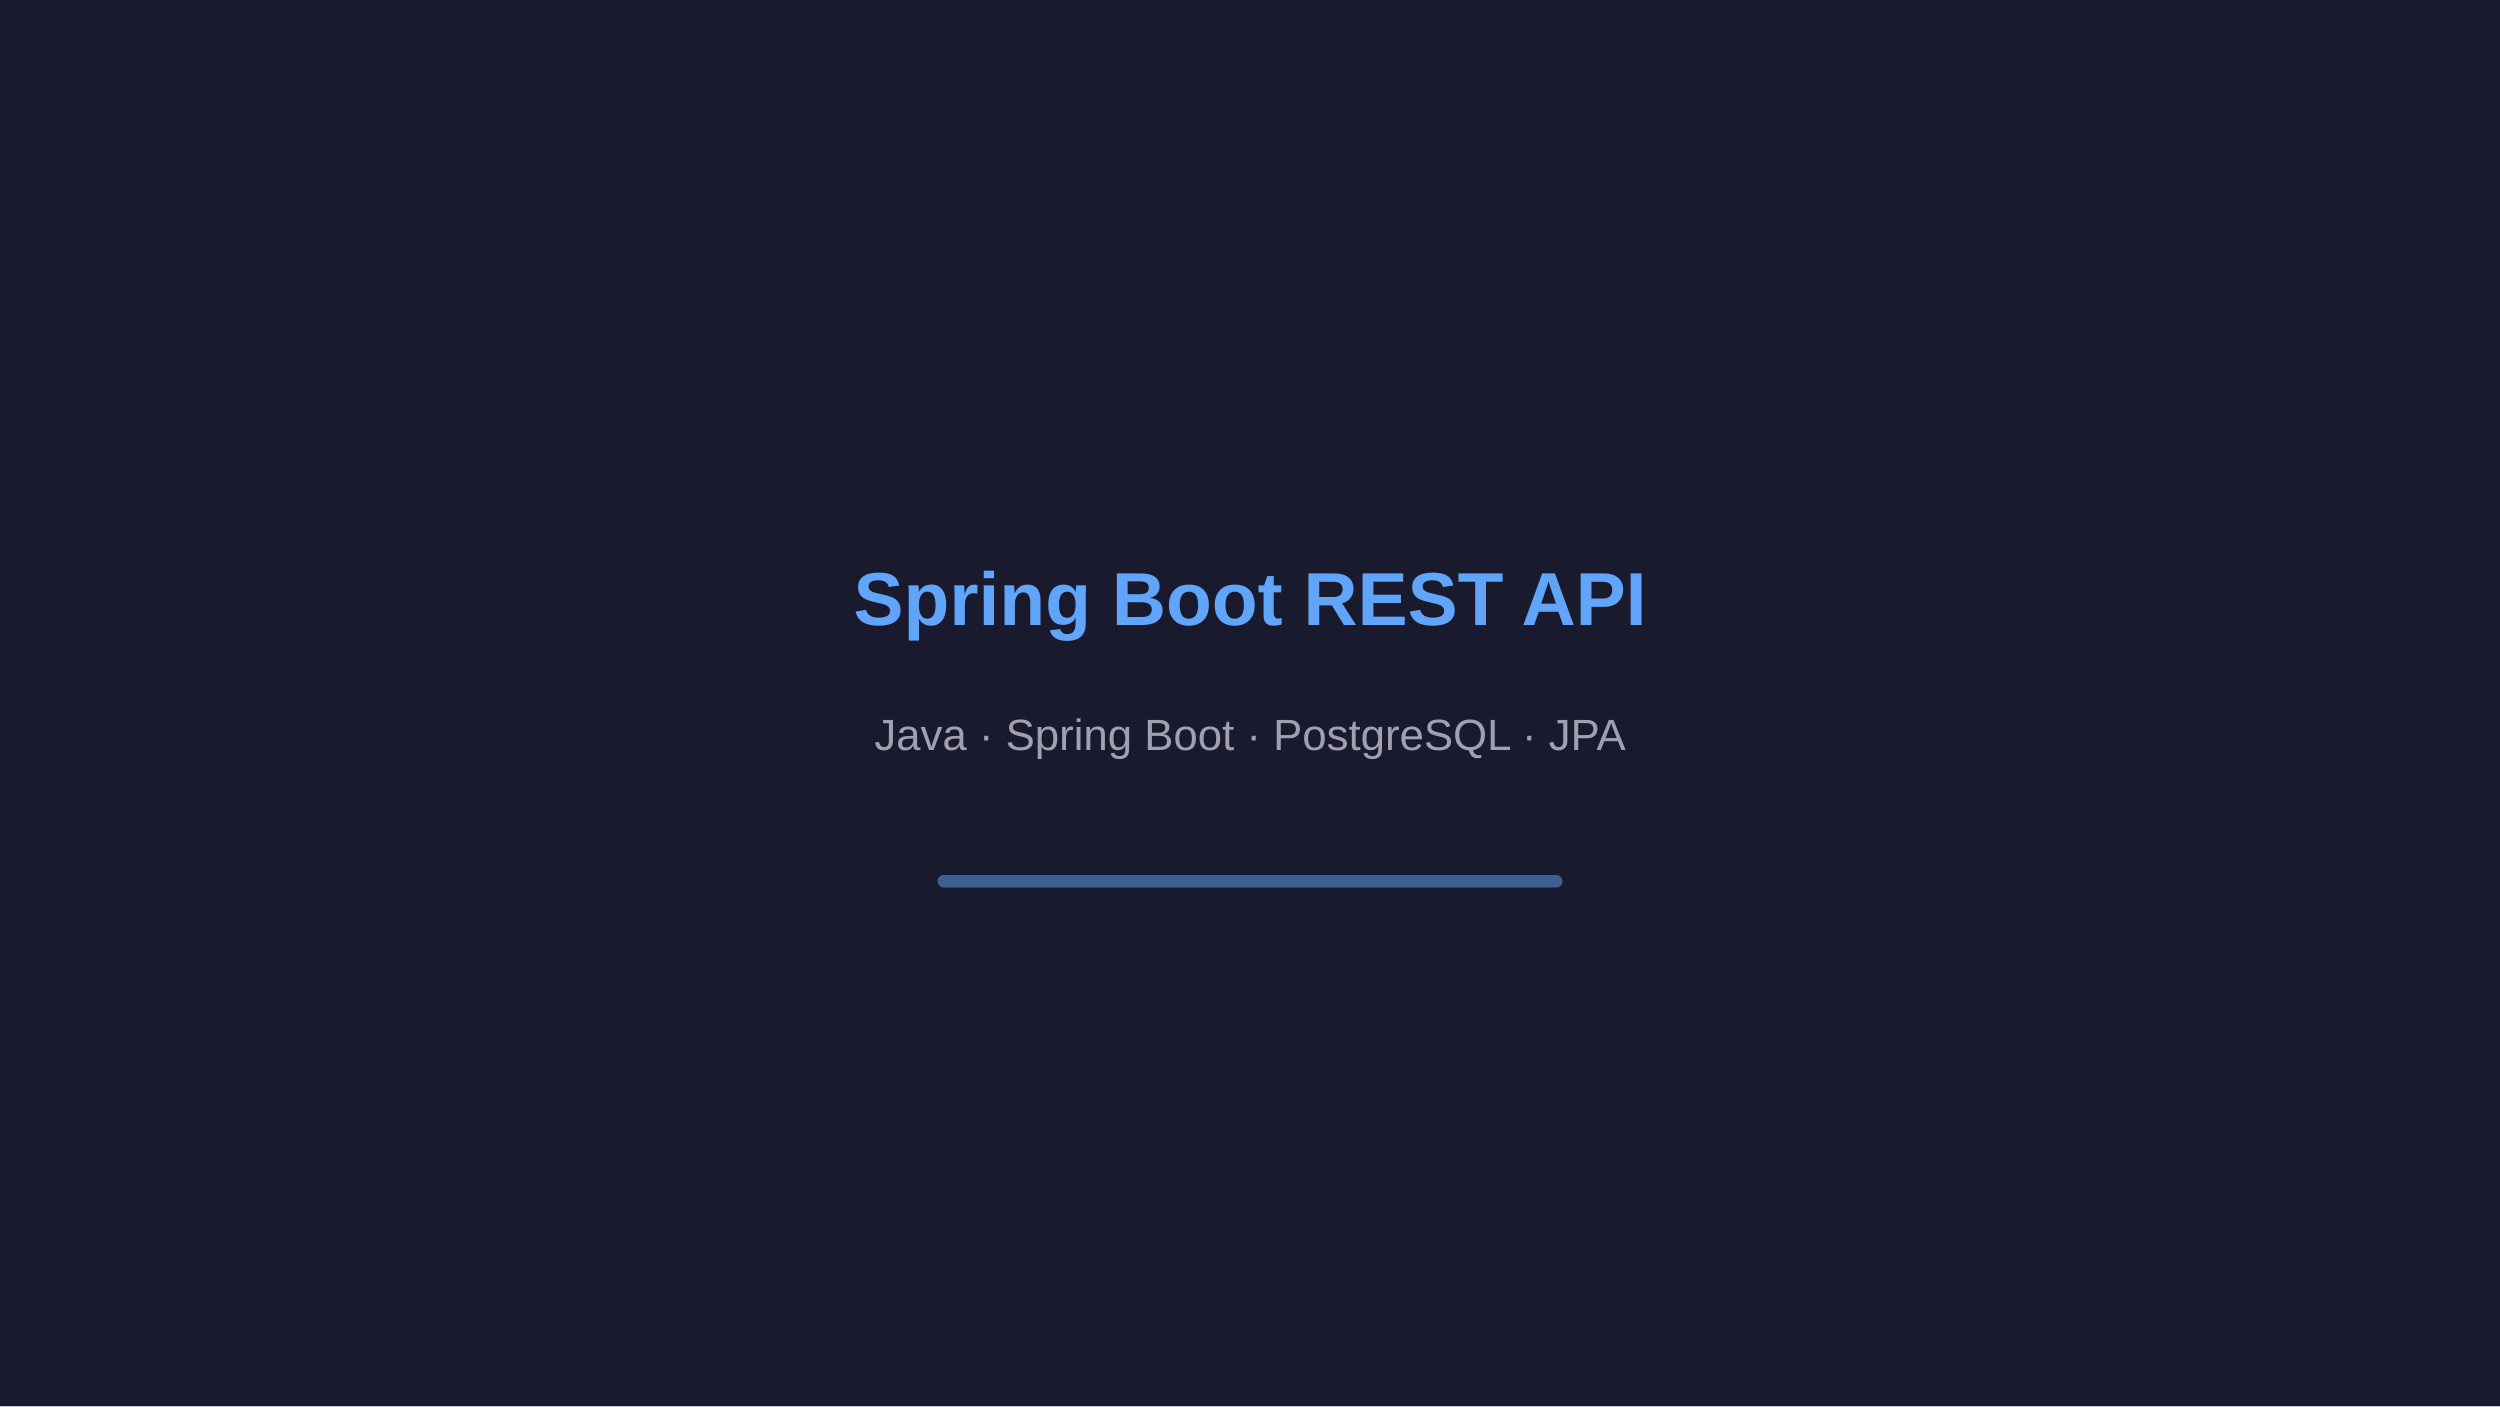
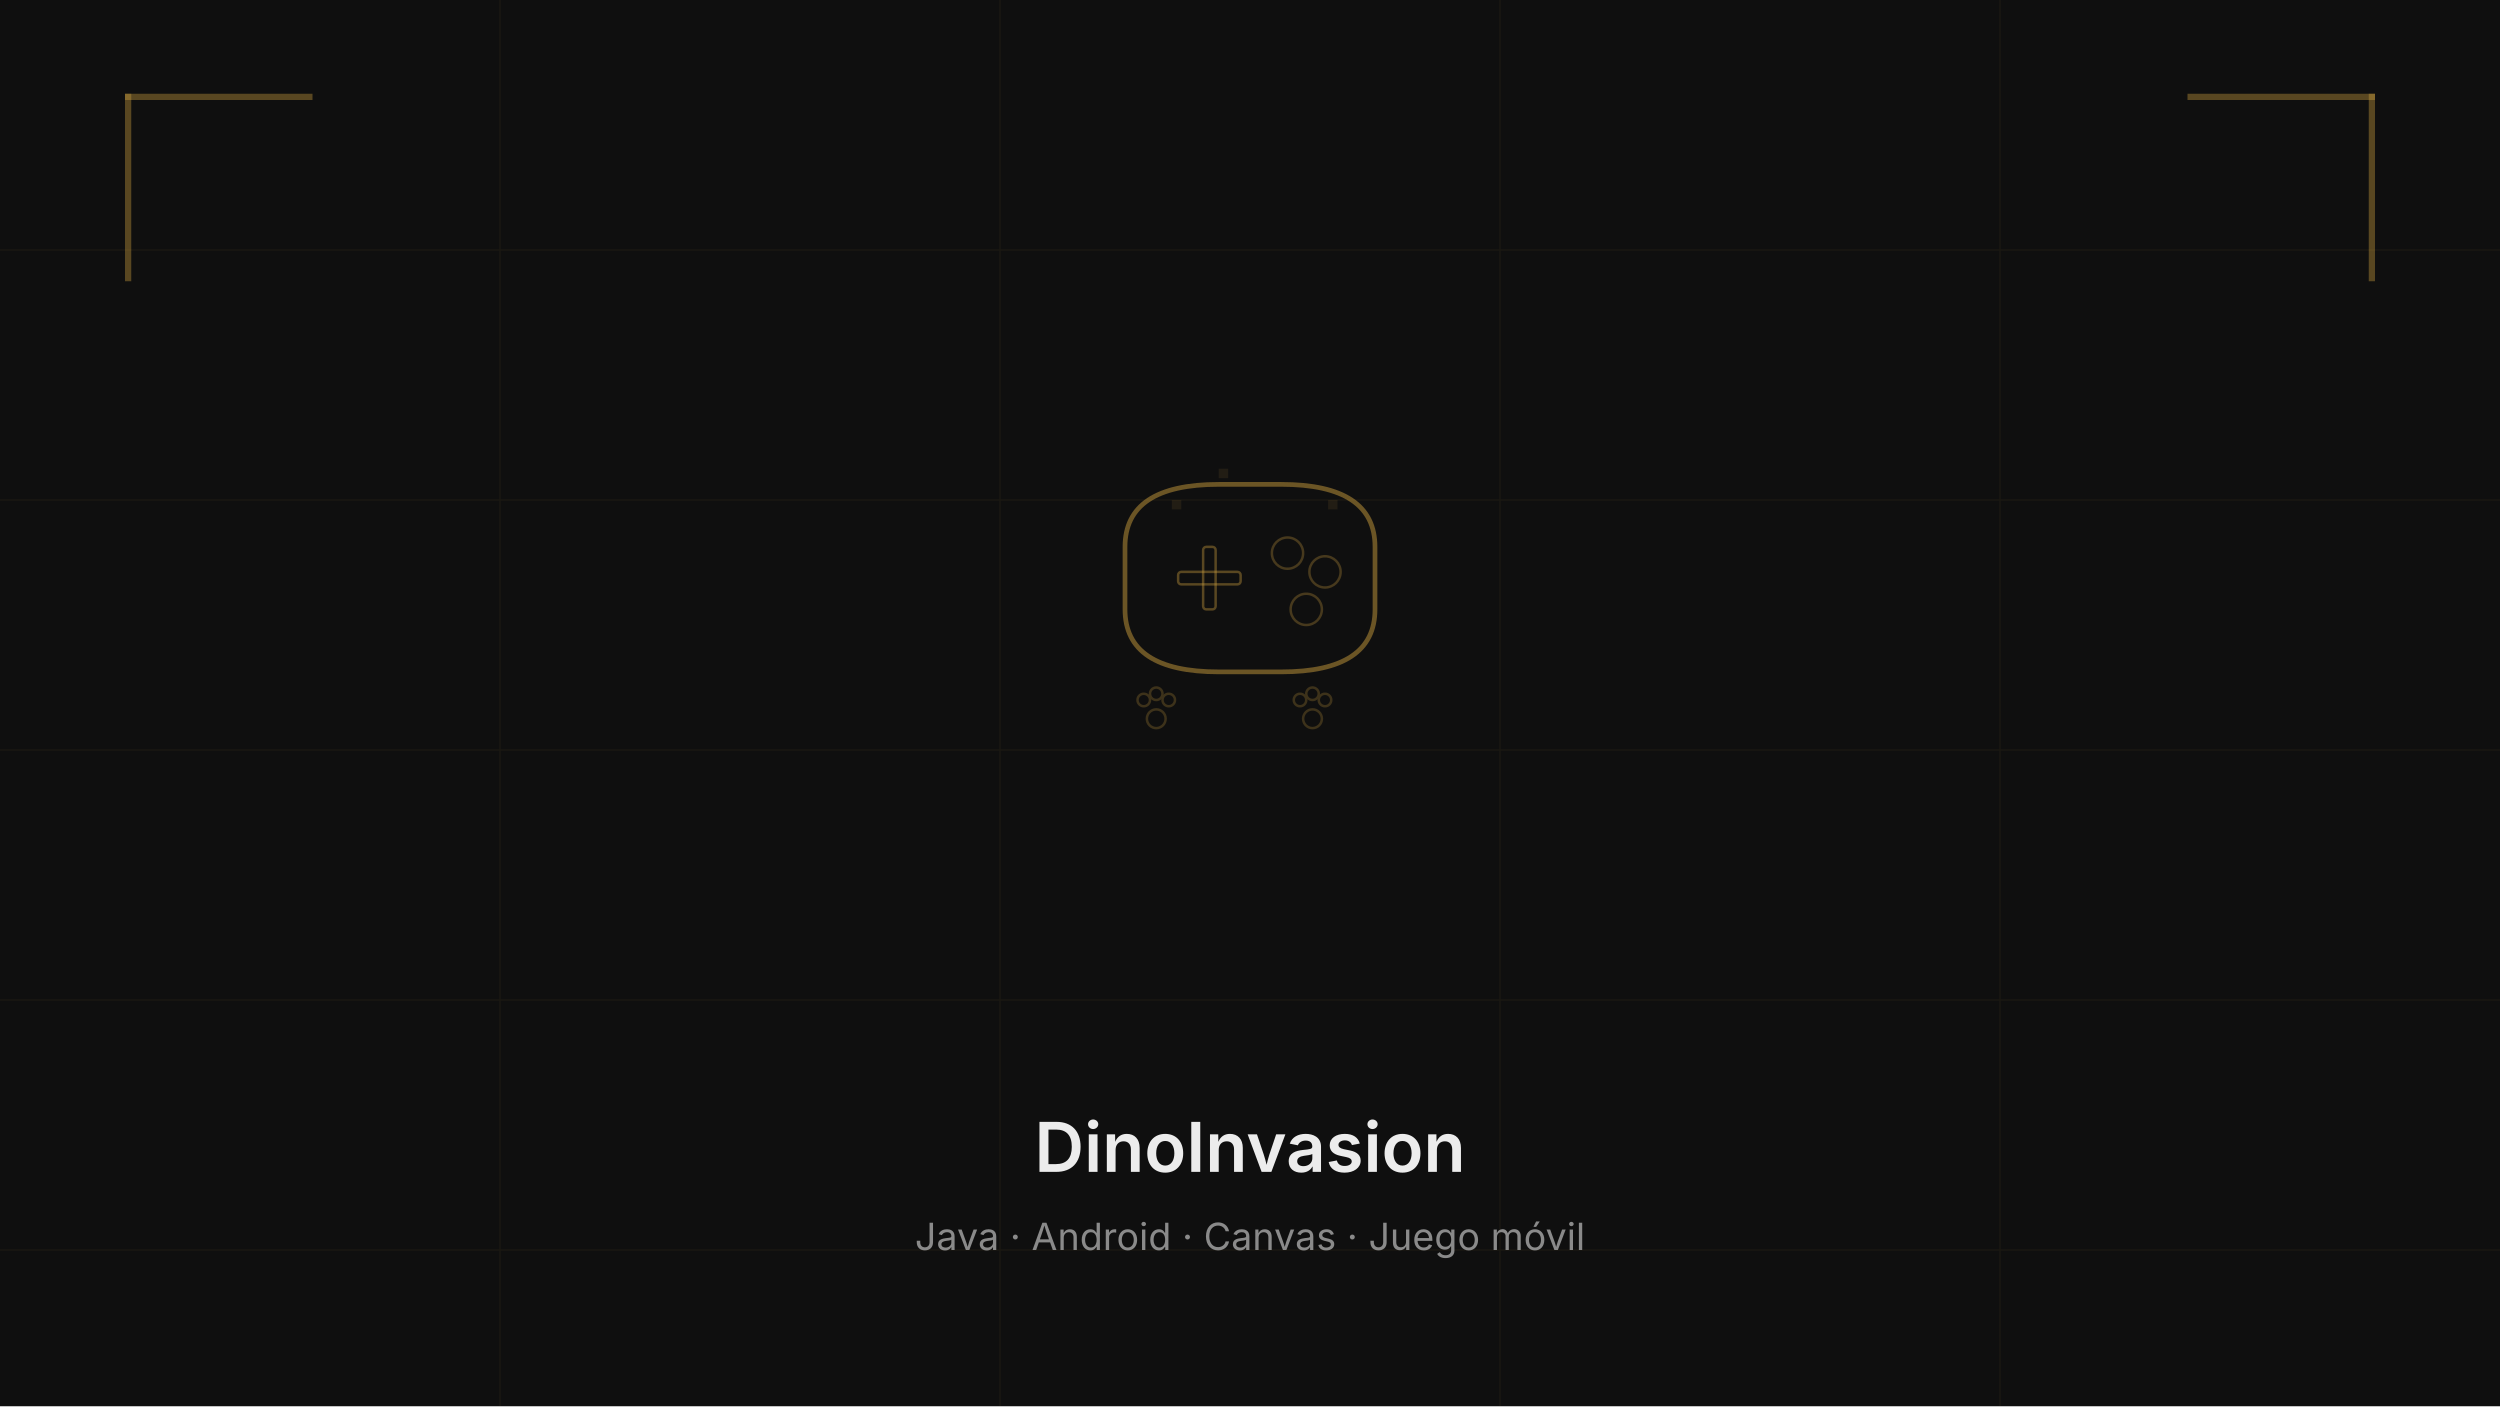
<svg xmlns="http://www.w3.org/2000/svg" width="800" height="450" viewBox="0 0 800 450">
-   <rect width="800" height="450" fill="#1a1a2e" />
-   <text x="400" y="200" font-family="Arial, sans-serif" font-size="24" fill="#60a5fa" text-anchor="middle" font-weight="bold">Spring Boot REST API</text>
-   <text x="400" y="240" font-family="Arial, sans-serif" font-size="14" fill="#a0a0b0" text-anchor="middle">Java · Spring Boot · PostgreSQL · JPA</text>
-   <rect x="300" y="280" width="200" height="4" rx="2" fill="#60a5fa" opacity="0.5" />
+   <rect width="800" height="450" fill="#0f0f0f" />
+   <g opacity="0.06" stroke="#c89b3c" stroke-width="0.5">
+     <line x1="0" y1="80" x2="800" y2="80" />
+     <line x1="0" y1="160" x2="800" y2="160" />
+     <line x1="0" y1="240" x2="800" y2="240" />
+     <line x1="0" y1="320" x2="800" y2="320" />
+     <line x1="0" y1="400" x2="800" y2="400" />
+     <line x1="160" y1="0" x2="160" y2="450" />
+     <line x1="320" y1="0" x2="320" y2="450" />
+     <line x1="480" y1="0" x2="480" y2="450" />
+     <line x1="640" y1="0" x2="640" y2="450" />
+   </g>
+   <rect x="40" y="30" width="60" height="2" fill="#c89b3c" opacity="0.4" />
+   <rect x="40" y="30" width="2" height="60" fill="#c89b3c" opacity="0.4" />
+   <rect x="758" y="30" width="2" height="60" fill="#c89b3c" opacity="0.4" />
+   <rect x="700" y="30" width="60" height="2" fill="#c89b3c" opacity="0.4" />
+   <g transform="translate(340, 145)" fill="none" stroke="#c89b3c">
+     <path d="M20,30 Q20,10 50,10 L70,10 Q100,10 100,30 L100,50 Q100,70 70,70 L50,70 Q20,70 20,50 Z" stroke-width="1.5" opacity="0.5" />
+     <rect x="45" y="30" width="4" height="20" rx="1" stroke-width="0.8" opacity="0.4" />
+     <rect x="37" y="38" width="20" height="4" rx="1" stroke-width="0.8" opacity="0.4" />
+     <circle cx="72" cy="32" r="5" stroke-width="0.8" opacity="0.3" />
+     <circle cx="84" cy="38" r="5" stroke-width="0.8" opacity="0.3" />
+     <circle cx="78" cy="50" r="5" stroke-width="0.8" opacity="0.3" />
+     <g transform="translate(30, 85)" stroke-width="0.8" opacity="0.25">
+       <circle cx="0" cy="0" r="3" />
+       <circle cx="-4" cy="-6" r="2" />
+       <circle cx="0" cy="-8" r="2" />
+       <circle cx="4" cy="-6" r="2" />
+     </g>
+     <g transform="translate(80, 85)" stroke-width="0.8" opacity="0.25">
+       <circle cx="0" cy="0" r="3" />
+       <circle cx="-4" cy="-6" r="2" />
+       <circle cx="0" cy="-8" r="2" />
+       <circle cx="4" cy="-6" r="2" />
+     </g>
+     <g fill="#c89b3c" fill-opacity="0.1" stroke="none">
+       <rect x="35" y="15" width="3" height="3" />
+       <rect x="50" y="5" width="3" height="3" />
+       <rect x="85" y="15" width="3" height="3" />
+     </g>
+   </g>
+   <text x="400" y="375" font-family="'Inter', system-ui, sans-serif" font-size="22" fill="#ececec" text-anchor="middle" font-weight="600" letter-spacing="0.02">DinoInvasion</text>
+   <text x="400" y="400" font-family="'Inter', system-ui, sans-serif" font-size="12" fill="#8a8a8a" text-anchor="middle" letter-spacing="0.04">Java · Android · Canvas · Juego móvil</text>
</svg>
